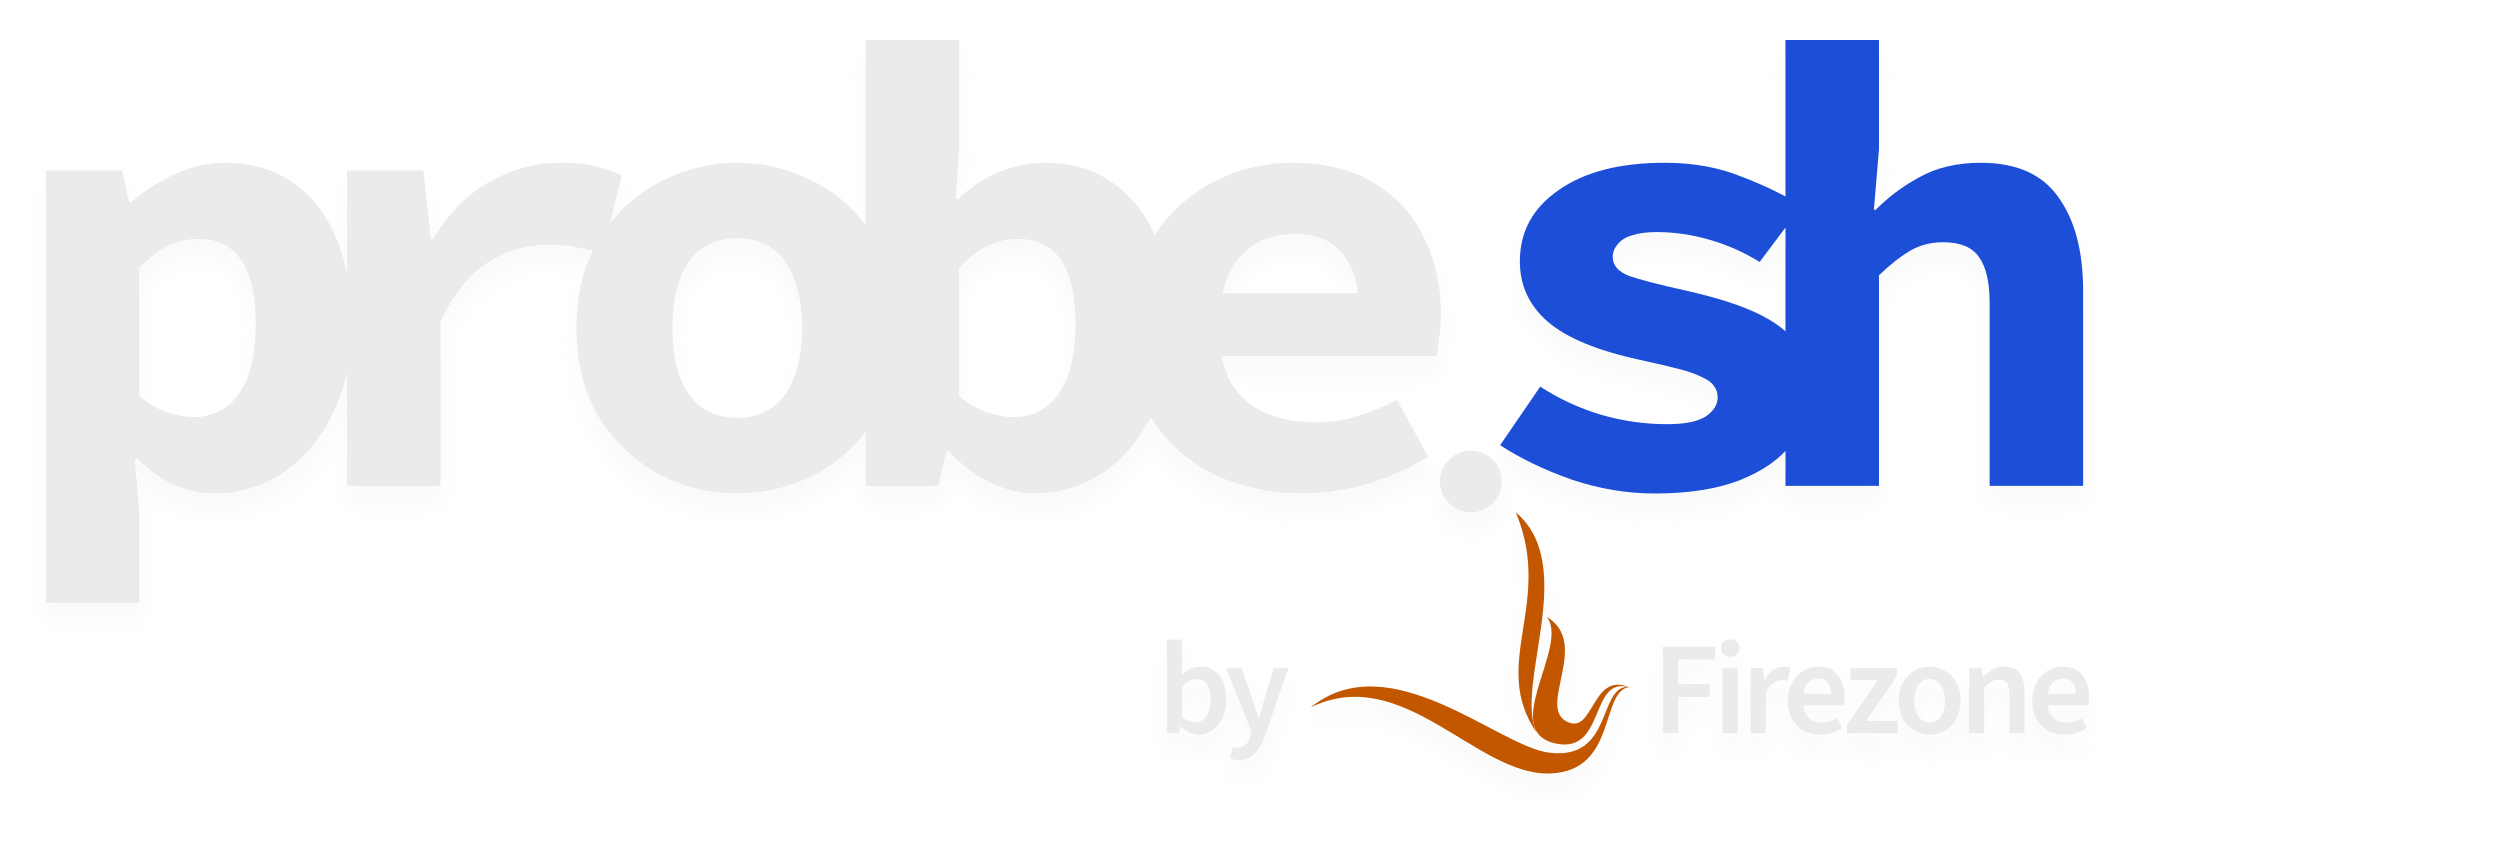
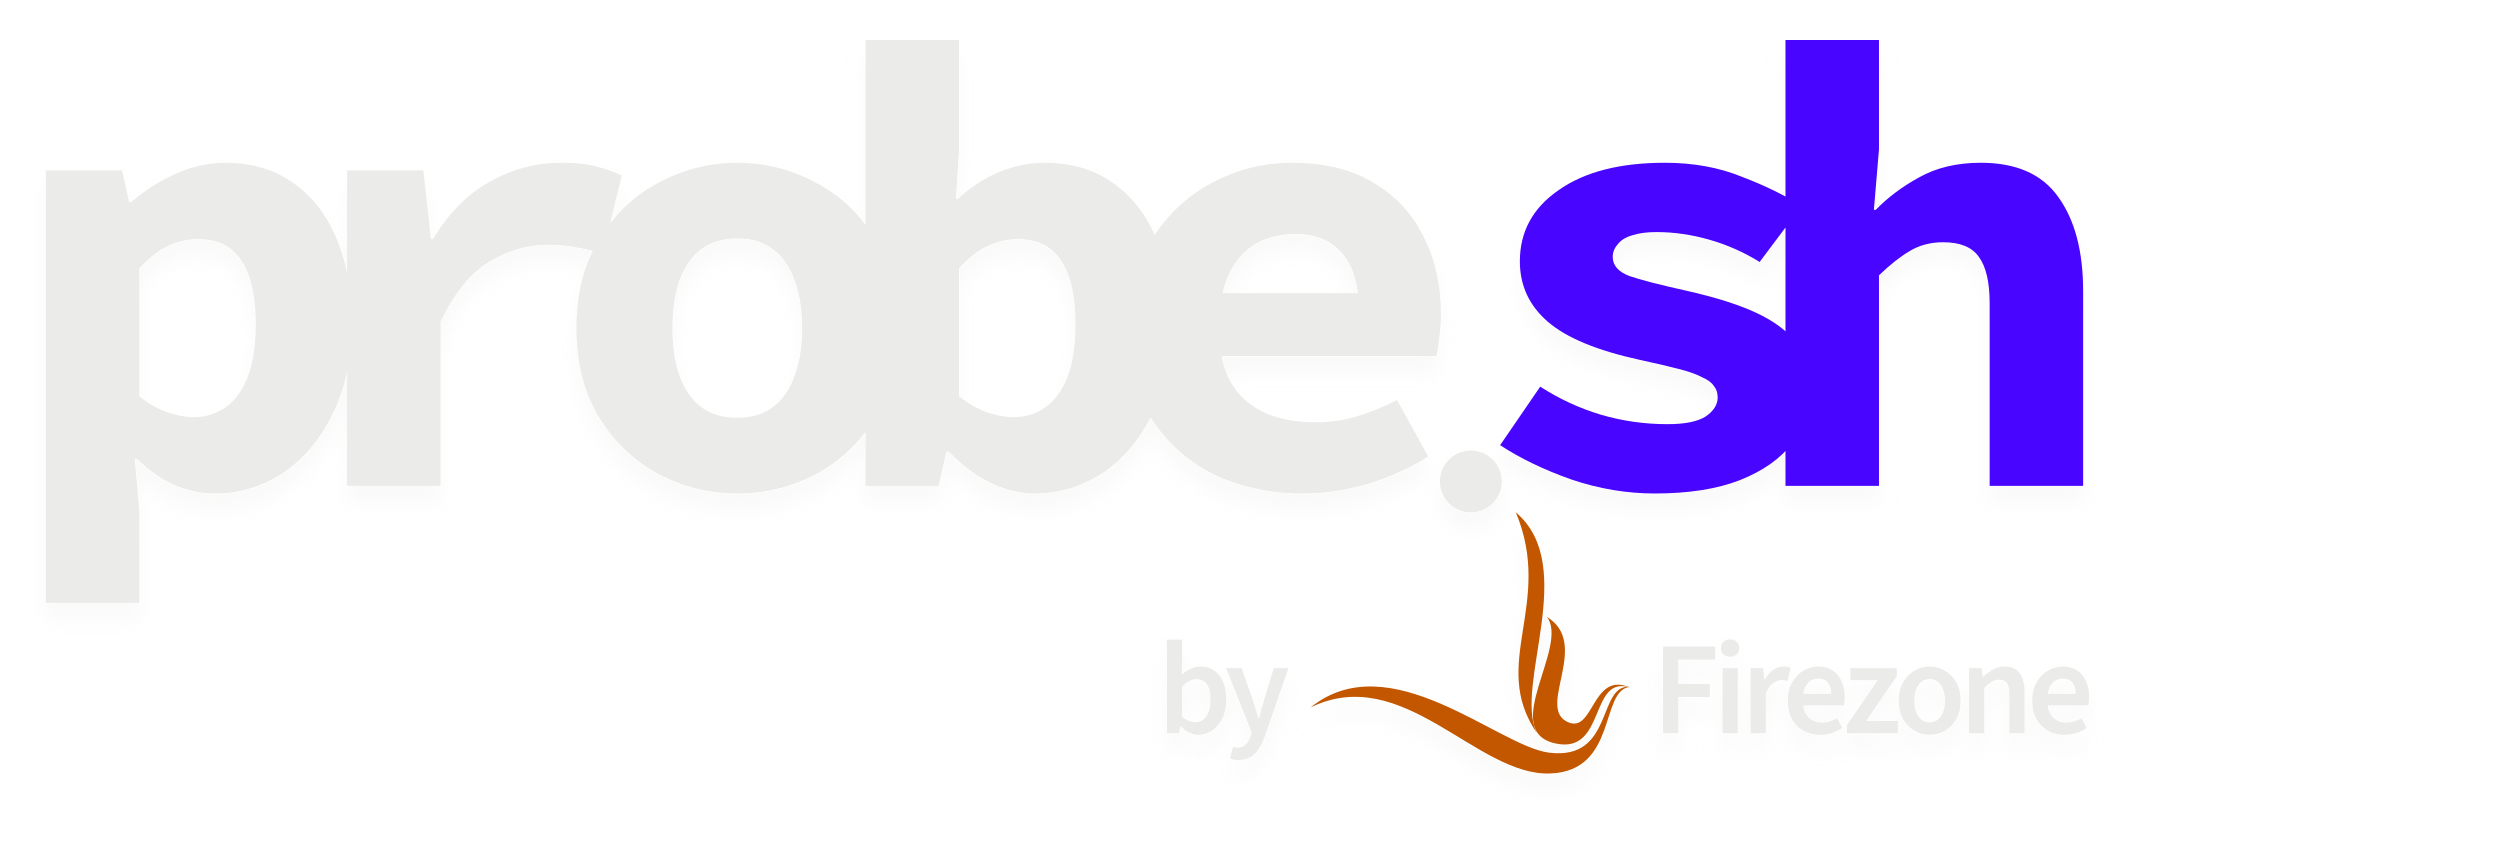
<svg xmlns="http://www.w3.org/2000/svg" width="283" height="97" viewBox="0 0 283 97" fill="none">
  <g filter="url(#filter0_d_1231_795)">
-     <path d="M187.312 55.864C184.144 55.864 181 55.336 177.88 54.28C174.76 53.176 172.072 51.88 169.816 50.392L174.352 43.768C176.512 45.16 178.792 46.216 181.192 46.936C183.64 47.656 186.16 48.016 188.752 48.016C190.72 48.016 192.16 47.728 193.072 47.152C193.984 46.528 194.44 45.808 194.44 44.992C194.44 44.464 194.296 44.032 194.008 43.696C193.768 43.312 193.312 42.976 192.64 42.688C192.016 42.352 191.128 42.04 189.976 41.752C188.872 41.464 187.432 41.128 185.656 40.744C180.808 39.688 177.328 38.248 175.216 36.424C173.104 34.6 172.048 32.32 172.048 29.584C172.048 26.224 173.512 23.536 176.44 21.52C179.368 19.456 183.376 18.424 188.464 18.424C191.68 18.424 194.584 18.952 197.176 20.008C199.816 21.016 202.072 22.12 203.944 23.32L199.192 29.656C197.416 28.552 195.52 27.712 193.504 27.136C191.488 26.56 189.496 26.272 187.528 26.272C186.424 26.272 185.512 26.392 184.792 26.632C184.072 26.824 183.52 27.16 183.136 27.64C182.752 28.072 182.56 28.552 182.56 29.08C182.56 30.04 183.184 30.76 184.432 31.24C185.68 31.672 187.816 32.224 190.84 32.896C194.488 33.712 197.344 34.648 199.408 35.704C201.472 36.76 202.888 37.984 203.656 39.376C204.472 40.72 204.88 42.376 204.88 44.344C204.88 46.504 204.208 48.448 202.864 50.176C201.568 51.904 199.6 53.296 196.96 54.352C194.368 55.36 191.152 55.864 187.312 55.864ZM202.116 55V4.528H212.7V16.912L212.124 23.752H212.34C213.684 22.36 215.316 21.136 217.236 20.08C219.204 18.976 221.532 18.424 224.22 18.424C228.252 18.424 231.18 19.72 233.004 22.312C234.876 24.904 235.812 28.456 235.812 32.968V55H225.228V34.336C225.228 31.936 224.82 30.184 224.004 29.08C223.236 27.976 221.892 27.424 219.972 27.424C218.532 27.424 217.26 27.76 216.156 28.432C215.1 29.056 213.948 29.968 212.7 31.168V55H202.116Z" fill="#1D4ED8" />
+     <path d="M187.312 55.864C184.144 55.864 181 55.336 177.88 54.28C174.76 53.176 172.072 51.88 169.816 50.392L174.352 43.768C176.512 45.16 178.792 46.216 181.192 46.936C183.64 47.656 186.16 48.016 188.752 48.016C190.72 48.016 192.16 47.728 193.072 47.152C193.984 46.528 194.44 45.808 194.44 44.992C194.44 44.464 194.296 44.032 194.008 43.696C193.768 43.312 193.312 42.976 192.64 42.688C192.016 42.352 191.128 42.04 189.976 41.752C188.872 41.464 187.432 41.128 185.656 40.744C180.808 39.688 177.328 38.248 175.216 36.424C173.104 34.6 172.048 32.32 172.048 29.584C172.048 26.224 173.512 23.536 176.44 21.52C179.368 19.456 183.376 18.424 188.464 18.424C191.68 18.424 194.584 18.952 197.176 20.008C199.816 21.016 202.072 22.12 203.944 23.32L199.192 29.656C197.416 28.552 195.52 27.712 193.504 27.136C191.488 26.56 189.496 26.272 187.528 26.272C186.424 26.272 185.512 26.392 184.792 26.632C184.072 26.824 183.52 27.16 183.136 27.64C182.752 28.072 182.56 28.552 182.56 29.08C182.56 30.04 183.184 30.76 184.432 31.24C185.68 31.672 187.816 32.224 190.84 32.896C194.488 33.712 197.344 34.648 199.408 35.704C201.472 36.76 202.888 37.984 203.656 39.376C204.472 40.72 204.88 42.376 204.88 44.344C204.88 46.504 204.208 48.448 202.864 50.176C201.568 51.904 199.6 53.296 196.96 54.352C194.368 55.36 191.152 55.864 187.312 55.864ZM202.116 55V4.528H212.7V16.912L212.124 23.752H212.34C213.684 22.36 215.316 21.136 217.236 20.08C219.204 18.976 221.532 18.424 224.22 18.424C228.252 18.424 231.18 19.72 233.004 22.312C234.876 24.904 235.812 28.456 235.812 32.968V55H225.228V34.336C225.228 31.936 224.82 30.184 224.004 29.08C223.236 27.976 221.892 27.424 219.972 27.424C218.532 27.424 217.26 27.76 216.156 28.432C215.1 29.056 213.948 29.968 212.7 31.168V55H202.116Z" fill="#4805FF" />
    <path d="M5.184 68.248V19.288H13.824L14.616 22.888H14.832C16.32 21.592 17.976 20.536 19.8 19.72C21.672 18.856 23.568 18.424 25.488 18.424C28.464 18.424 31.008 19.168 33.12 20.656C35.28 22.144 36.936 24.256 38.088 26.992C39.24 29.728 39.816 32.92 39.816 36.568C39.816 40.648 39.072 44.128 37.584 47.008C36.144 49.888 34.248 52.096 31.896 53.632C29.544 55.12 27.024 55.864 24.336 55.864C22.752 55.864 21.192 55.528 19.656 54.856C18.168 54.184 16.8 53.224 15.552 51.976H15.264L15.768 57.808V68.248H5.184ZM21.888 47.224C23.232 47.224 24.432 46.864 25.488 46.144C26.544 45.424 27.384 44.296 28.008 42.76C28.632 41.176 28.944 39.16 28.944 36.712C28.944 34.552 28.704 32.776 28.224 31.384C27.744 29.944 27.024 28.864 26.064 28.144C25.152 27.424 23.928 27.064 22.392 27.064C21.24 27.064 20.112 27.328 19.008 27.856C17.952 28.336 16.872 29.176 15.768 30.376V44.848C16.776 45.664 17.808 46.264 18.864 46.648C19.968 47.032 20.976 47.224 21.888 47.224ZM39.284 55V19.288H47.924L48.788 27.064H49.004C50.78 24.136 52.916 21.976 55.412 20.584C57.956 19.144 60.644 18.424 63.476 18.424C65.06 18.424 66.332 18.544 67.292 18.784C68.3 19.024 69.332 19.384 70.388 19.864L68.228 28.72C67.124 28.384 66.116 28.144 65.204 28C64.34 27.808 63.236 27.712 61.892 27.712C59.684 27.712 57.5 28.36 55.34 29.656C53.228 30.952 51.404 33.208 49.868 36.424V55H39.284ZM83.464 55.864C80.344 55.864 77.392 55.144 74.608 53.704C71.824 52.216 69.568 50.08 67.84 47.296C66.112 44.464 65.248 41.08 65.248 37.144C65.248 33.208 66.112 29.848 67.84 27.064C69.568 24.232 71.824 22.096 74.608 20.656C77.392 19.168 80.344 18.424 83.464 18.424C86.584 18.424 89.536 19.168 92.32 20.656C95.104 22.096 97.36 24.232 99.088 27.064C100.816 29.848 101.68 33.208 101.68 37.144C101.68 41.08 100.816 44.464 99.088 47.296C97.36 50.08 95.104 52.216 92.32 53.704C89.536 55.144 86.584 55.864 83.464 55.864ZM83.464 47.296C85.096 47.296 86.44 46.888 87.496 46.072C88.6 45.256 89.416 44.08 89.944 42.544C90.52 41.008 90.808 39.208 90.808 37.144C90.808 35.08 90.52 33.28 89.944 31.744C89.416 30.208 88.6 29.032 87.496 28.216C86.44 27.4 85.096 26.992 83.464 26.992C81.832 26.992 80.464 27.4 79.36 28.216C78.304 29.032 77.488 30.208 76.912 31.744C76.384 33.28 76.12 35.08 76.12 37.144C76.12 39.208 76.384 41.008 76.912 42.544C77.488 44.08 78.304 45.256 79.36 46.072C80.464 46.888 81.832 47.296 83.464 47.296ZM117.132 55.864C115.5 55.864 113.82 55.456 112.092 54.64C110.412 53.824 108.852 52.648 107.412 51.112H107.124L106.26 55H97.98V4.528H108.564V16.912L108.204 22.528H108.42C109.812 21.232 111.348 20.224 113.028 19.504C114.756 18.784 116.484 18.424 118.212 18.424C121.236 18.424 123.804 19.168 125.916 20.656C128.076 22.144 129.732 24.256 130.884 26.992C132.036 29.68 132.612 32.848 132.612 36.496C132.612 40.576 131.868 44.08 130.38 47.008C128.94 49.888 127.044 52.096 124.692 53.632C122.34 55.12 119.82 55.864 117.132 55.864ZM114.756 47.224C116.052 47.224 117.228 46.864 118.284 46.144C119.34 45.424 120.18 44.296 120.804 42.76C121.428 41.176 121.74 39.16 121.74 36.712C121.74 34.552 121.5 32.776 121.02 31.384C120.54 29.944 119.82 28.864 118.86 28.144C117.948 27.424 116.724 27.064 115.188 27.064C114.036 27.064 112.908 27.328 111.804 27.856C110.748 28.336 109.668 29.176 108.564 30.376V44.848C109.572 45.664 110.604 46.264 111.66 46.648C112.764 47.032 113.796 47.224 114.756 47.224ZM147.488 55.864C143.792 55.864 140.432 55.144 137.408 53.704C134.432 52.216 132.056 50.08 130.28 47.296C128.552 44.464 127.688 41.08 127.688 37.144C127.688 33.256 128.576 29.92 130.352 27.136C132.128 24.304 134.432 22.144 137.264 20.656C140.096 19.168 143.096 18.424 146.264 18.424C149.96 18.424 153.056 19.192 155.552 20.728C158.048 22.216 159.92 24.256 161.168 26.848C162.464 29.392 163.112 32.296 163.112 35.56C163.112 36.52 163.04 37.456 162.896 38.368C162.8 39.232 162.704 39.88 162.608 40.312H135.536V33.184H155.48L153.824 35.2C153.824 32.32 153.2 30.16 151.952 28.72C150.752 27.232 148.976 26.488 146.624 26.488C144.896 26.488 143.384 26.872 142.088 27.64C140.792 28.408 139.784 29.584 139.064 31.168C138.344 32.752 137.984 34.744 137.984 37.144C137.984 39.592 138.416 41.608 139.28 43.192C140.144 44.728 141.392 45.88 143.024 46.648C144.656 47.416 146.624 47.8 148.928 47.8C150.56 47.8 152.096 47.584 153.536 47.152C155.024 46.72 156.56 46.096 158.144 45.28L161.672 51.688C159.608 52.984 157.328 54.016 154.832 54.784C152.336 55.504 149.888 55.864 147.488 55.864Z" fill="#EBEBEA" />
    <circle cx="166.5" cy="54.5" r="3.5" fill="#EBEBEA" />
    <path fill-rule="evenodd" clip-rule="evenodd" d="M171.593 58C178.773 64.073 171.34 77.531 173.963 82.965C168.572 75.111 175.917 68.362 171.593 58Z" fill="#C25700" />
    <path fill-rule="evenodd" clip-rule="evenodd" d="M175.097 69.826C180.03 72.819 174.109 79.832 177.261 81.628C180.454 83.446 180.092 75.889 184.5 77.828C179.911 76.37 181.815 85.366 176.128 84.169C169.619 82.799 177.713 73.132 175.097 69.826Z" fill="#C25700" />
    <path fill-rule="evenodd" clip-rule="evenodd" d="M148.361 80.082C157.339 72.823 169.569 84.471 175.34 85.199C182.763 86.135 180.785 77.427 184.5 77.751C181.077 78.17 183.132 87.277 175.479 87.559C167.144 87.865 158.829 74.971 148.361 80.082Z" fill="#C25700" />
    <path d="M135.665 83.18C135.335 83.18 134.995 83.1 134.645 82.94C134.305 82.77 133.975 82.53 133.655 82.22H133.61L133.46 83H132.095V72.41H133.82V75.14L133.775 76.37C134.085 76.1 134.42 75.88 134.78 75.71C135.15 75.54 135.525 75.455 135.905 75.455C136.515 75.455 137.035 75.61 137.465 75.92C137.905 76.23 138.24 76.665 138.47 77.225C138.7 77.775 138.815 78.43 138.815 79.19C138.815 80.03 138.665 80.75 138.365 81.35C138.065 81.94 137.675 82.395 137.195 82.715C136.725 83.025 136.215 83.18 135.665 83.18ZM135.305 81.755C135.635 81.755 135.93 81.66 136.19 81.47C136.45 81.28 136.655 81 136.805 80.63C136.955 80.25 137.03 79.78 137.03 79.22C137.03 78.73 136.975 78.31 136.865 77.96C136.755 77.61 136.58 77.345 136.34 77.165C136.11 76.975 135.81 76.88 135.44 76.88C135.17 76.88 134.905 76.95 134.645 77.09C134.385 77.22 134.11 77.425 133.82 77.705V81.14C134.08 81.36 134.34 81.52 134.6 81.62C134.86 81.71 135.095 81.755 135.305 81.755ZM140.204 86.03C140.004 86.03 139.824 86.015 139.664 85.985C139.514 85.955 139.374 85.91 139.244 85.85L139.574 84.56C139.674 84.59 139.764 84.61 139.844 84.62C139.924 84.63 140.004 84.635 140.084 84.635C140.474 84.635 140.784 84.515 141.014 84.275C141.254 84.035 141.434 83.735 141.554 83.375L141.689 82.91L138.794 75.635H140.549L141.824 79.25C141.934 79.57 142.039 79.91 142.139 80.27C142.249 80.62 142.359 80.97 142.469 81.32H142.529C142.619 80.98 142.709 80.635 142.799 80.285C142.899 79.925 142.994 79.58 143.084 79.25L144.194 75.635H145.859L143.189 83.33C142.989 83.88 142.759 84.355 142.499 84.755C142.239 85.165 141.924 85.48 141.554 85.7C141.184 85.92 140.734 86.03 140.204 86.03Z" fill="#EBEBEA" />
    <path d="M188.245 83V73.19H194.17V74.66H189.985V77.435H193.555V78.905H189.985V83H188.245ZM194.991 83V75.635H196.716V83H194.991ZM195.846 74.345C195.546 74.345 195.296 74.255 195.096 74.075C194.906 73.895 194.811 73.655 194.811 73.355C194.811 73.055 194.906 72.82 195.096 72.65C195.296 72.47 195.546 72.38 195.846 72.38C196.156 72.38 196.406 72.47 196.596 72.65C196.786 72.82 196.881 73.055 196.881 73.355C196.881 73.655 196.786 73.895 196.596 74.075C196.406 74.255 196.156 74.345 195.846 74.345ZM198.167 83V75.635H199.592L199.712 76.94H199.772C200.032 76.46 200.342 76.095 200.702 75.845C201.072 75.585 201.457 75.455 201.857 75.455C202.047 75.455 202.207 75.465 202.337 75.485C202.467 75.505 202.587 75.545 202.697 75.605L202.352 77.075C202.232 77.045 202.122 77.025 202.022 77.015C201.922 76.995 201.792 76.985 201.632 76.985C201.342 76.985 201.037 77.1 200.717 77.33C200.397 77.55 200.122 77.94 199.892 78.5V83H198.167ZM206.031 83.18C205.341 83.18 204.716 83.03 204.156 82.73C203.606 82.42 203.171 81.98 202.851 81.41C202.531 80.83 202.371 80.13 202.371 79.31C202.371 78.51 202.536 77.825 202.866 77.255C203.196 76.675 203.621 76.23 204.141 75.92C204.661 75.61 205.211 75.455 205.791 75.455C206.461 75.455 207.021 75.605 207.471 75.905C207.921 76.205 208.256 76.62 208.476 77.15C208.706 77.67 208.821 78.27 208.821 78.95C208.821 79.11 208.811 79.265 208.791 79.415C208.781 79.565 208.761 79.71 208.731 79.85H203.661V78.53H207.291C207.291 78 207.171 77.585 206.931 77.285C206.691 76.975 206.321 76.82 205.821 76.82C205.541 76.82 205.266 76.895 204.996 77.045C204.736 77.195 204.516 77.45 204.336 77.81C204.166 78.17 204.081 78.67 204.081 79.31C204.081 79.89 204.181 80.365 204.381 80.735C204.581 81.095 204.846 81.365 205.176 81.545C205.506 81.715 205.861 81.8 206.241 81.8C206.561 81.8 206.861 81.755 207.141 81.665C207.431 81.575 207.701 81.45 207.951 81.29L208.551 82.4C208.211 82.64 207.821 82.83 207.381 82.97C206.951 83.11 206.501 83.18 206.031 83.18ZM209.075 83V82.07L212.555 77H209.465V75.635H214.715V76.55L211.25 81.62H214.835V83H209.075ZM218.429 83.18C217.819 83.18 217.249 83.03 216.719 82.73C216.189 82.42 215.759 81.98 215.429 81.41C215.099 80.83 214.934 80.135 214.934 79.325C214.934 78.505 215.099 77.81 215.429 77.24C215.759 76.66 216.189 76.22 216.719 75.92C217.249 75.61 217.819 75.455 218.429 75.455C219.049 75.455 219.624 75.61 220.154 75.92C220.684 76.22 221.114 76.66 221.444 77.24C221.774 77.81 221.939 78.505 221.939 79.325C221.939 80.135 221.774 80.83 221.444 81.41C221.114 81.98 220.684 82.42 220.154 82.73C219.624 83.03 219.049 83.18 218.429 83.18ZM218.429 81.77C218.789 81.77 219.099 81.67 219.359 81.47C219.619 81.27 219.819 80.985 219.959 80.615C220.099 80.245 220.169 79.815 220.169 79.325C220.169 78.835 220.099 78.405 219.959 78.035C219.819 77.665 219.619 77.38 219.359 77.18C219.099 76.97 218.789 76.865 218.429 76.865C218.069 76.865 217.759 76.97 217.499 77.18C217.249 77.38 217.054 77.665 216.914 78.035C216.774 78.405 216.704 78.835 216.704 79.325C216.704 79.815 216.774 80.245 216.914 80.615C217.054 80.985 217.249 81.27 217.499 81.47C217.759 81.67 218.069 81.77 218.429 81.77ZM222.897 83V75.635H224.322L224.442 76.625H224.502C224.832 76.305 225.192 76.03 225.582 75.8C225.972 75.57 226.417 75.455 226.917 75.455C227.707 75.455 228.282 75.71 228.642 76.22C229.002 76.73 229.182 77.45 229.182 78.38V83H227.457V78.605C227.457 77.995 227.367 77.565 227.187 77.315C227.007 77.065 226.712 76.94 226.302 76.94C225.982 76.94 225.697 77.02 225.447 77.18C225.207 77.33 224.932 77.555 224.622 77.855V83H222.897ZM233.705 83.18C233.015 83.18 232.39 83.03 231.83 82.73C231.28 82.42 230.845 81.98 230.525 81.41C230.205 80.83 230.045 80.13 230.045 79.31C230.045 78.51 230.21 77.825 230.54 77.255C230.87 76.675 231.295 76.23 231.815 75.92C232.335 75.61 232.885 75.455 233.465 75.455C234.135 75.455 234.695 75.605 235.145 75.905C235.595 76.205 235.93 76.62 236.15 77.15C236.38 77.67 236.495 78.27 236.495 78.95C236.495 79.11 236.485 79.265 236.465 79.415C236.455 79.565 236.435 79.71 236.405 79.85H231.335V78.53H234.965C234.965 78 234.845 77.585 234.605 77.285C234.365 76.975 233.995 76.82 233.495 76.82C233.215 76.82 232.94 76.895 232.67 77.045C232.41 77.195 232.19 77.45 232.01 77.81C231.84 78.17 231.755 78.67 231.755 79.31C231.755 79.89 231.855 80.365 232.055 80.735C232.255 81.095 232.52 81.365 232.85 81.545C233.18 81.715 233.535 81.8 233.915 81.8C234.235 81.8 234.535 81.755 234.815 81.665C235.105 81.575 235.375 81.45 235.625 81.29L236.225 82.4C235.885 82.64 235.495 82.83 235.055 82.97C234.625 83.11 234.175 83.18 233.705 83.18Z" fill="#EBEBEA" />
  </g>
  <defs>
    <filter id="filter0_d_1231_795" x="-2" y="0" width="287" height="101" filterUnits="userSpaceOnUse" color-interpolation-filters="sRGB">
      <feFlood flood-opacity="0" result="BackgroundImageFix" />
      <feColorMatrix in="SourceAlpha" type="matrix" values="0 0 0 0 0 0 0 0 0 0 0 0 0 0 0 0 0 0 127 0" result="hardAlpha" />
      <feOffset dy="2" />
      <feGaussianBlur stdDeviation="1" />
      <feComposite in2="hardAlpha" operator="out" />
      <feColorMatrix type="matrix" values="0 0 0 0 0.922 0 0 0 0 0.922 0 0 0 0 0.918 0 0 0 0.25 0" />
      <feBlend mode="normal" in2="BackgroundImageFix" result="effect1_dropShadow_1231_795" />
      <feBlend mode="normal" in="SourceGraphic" in2="effect1_dropShadow_1231_795" result="shape" />
    </filter>
  </defs>
</svg>
